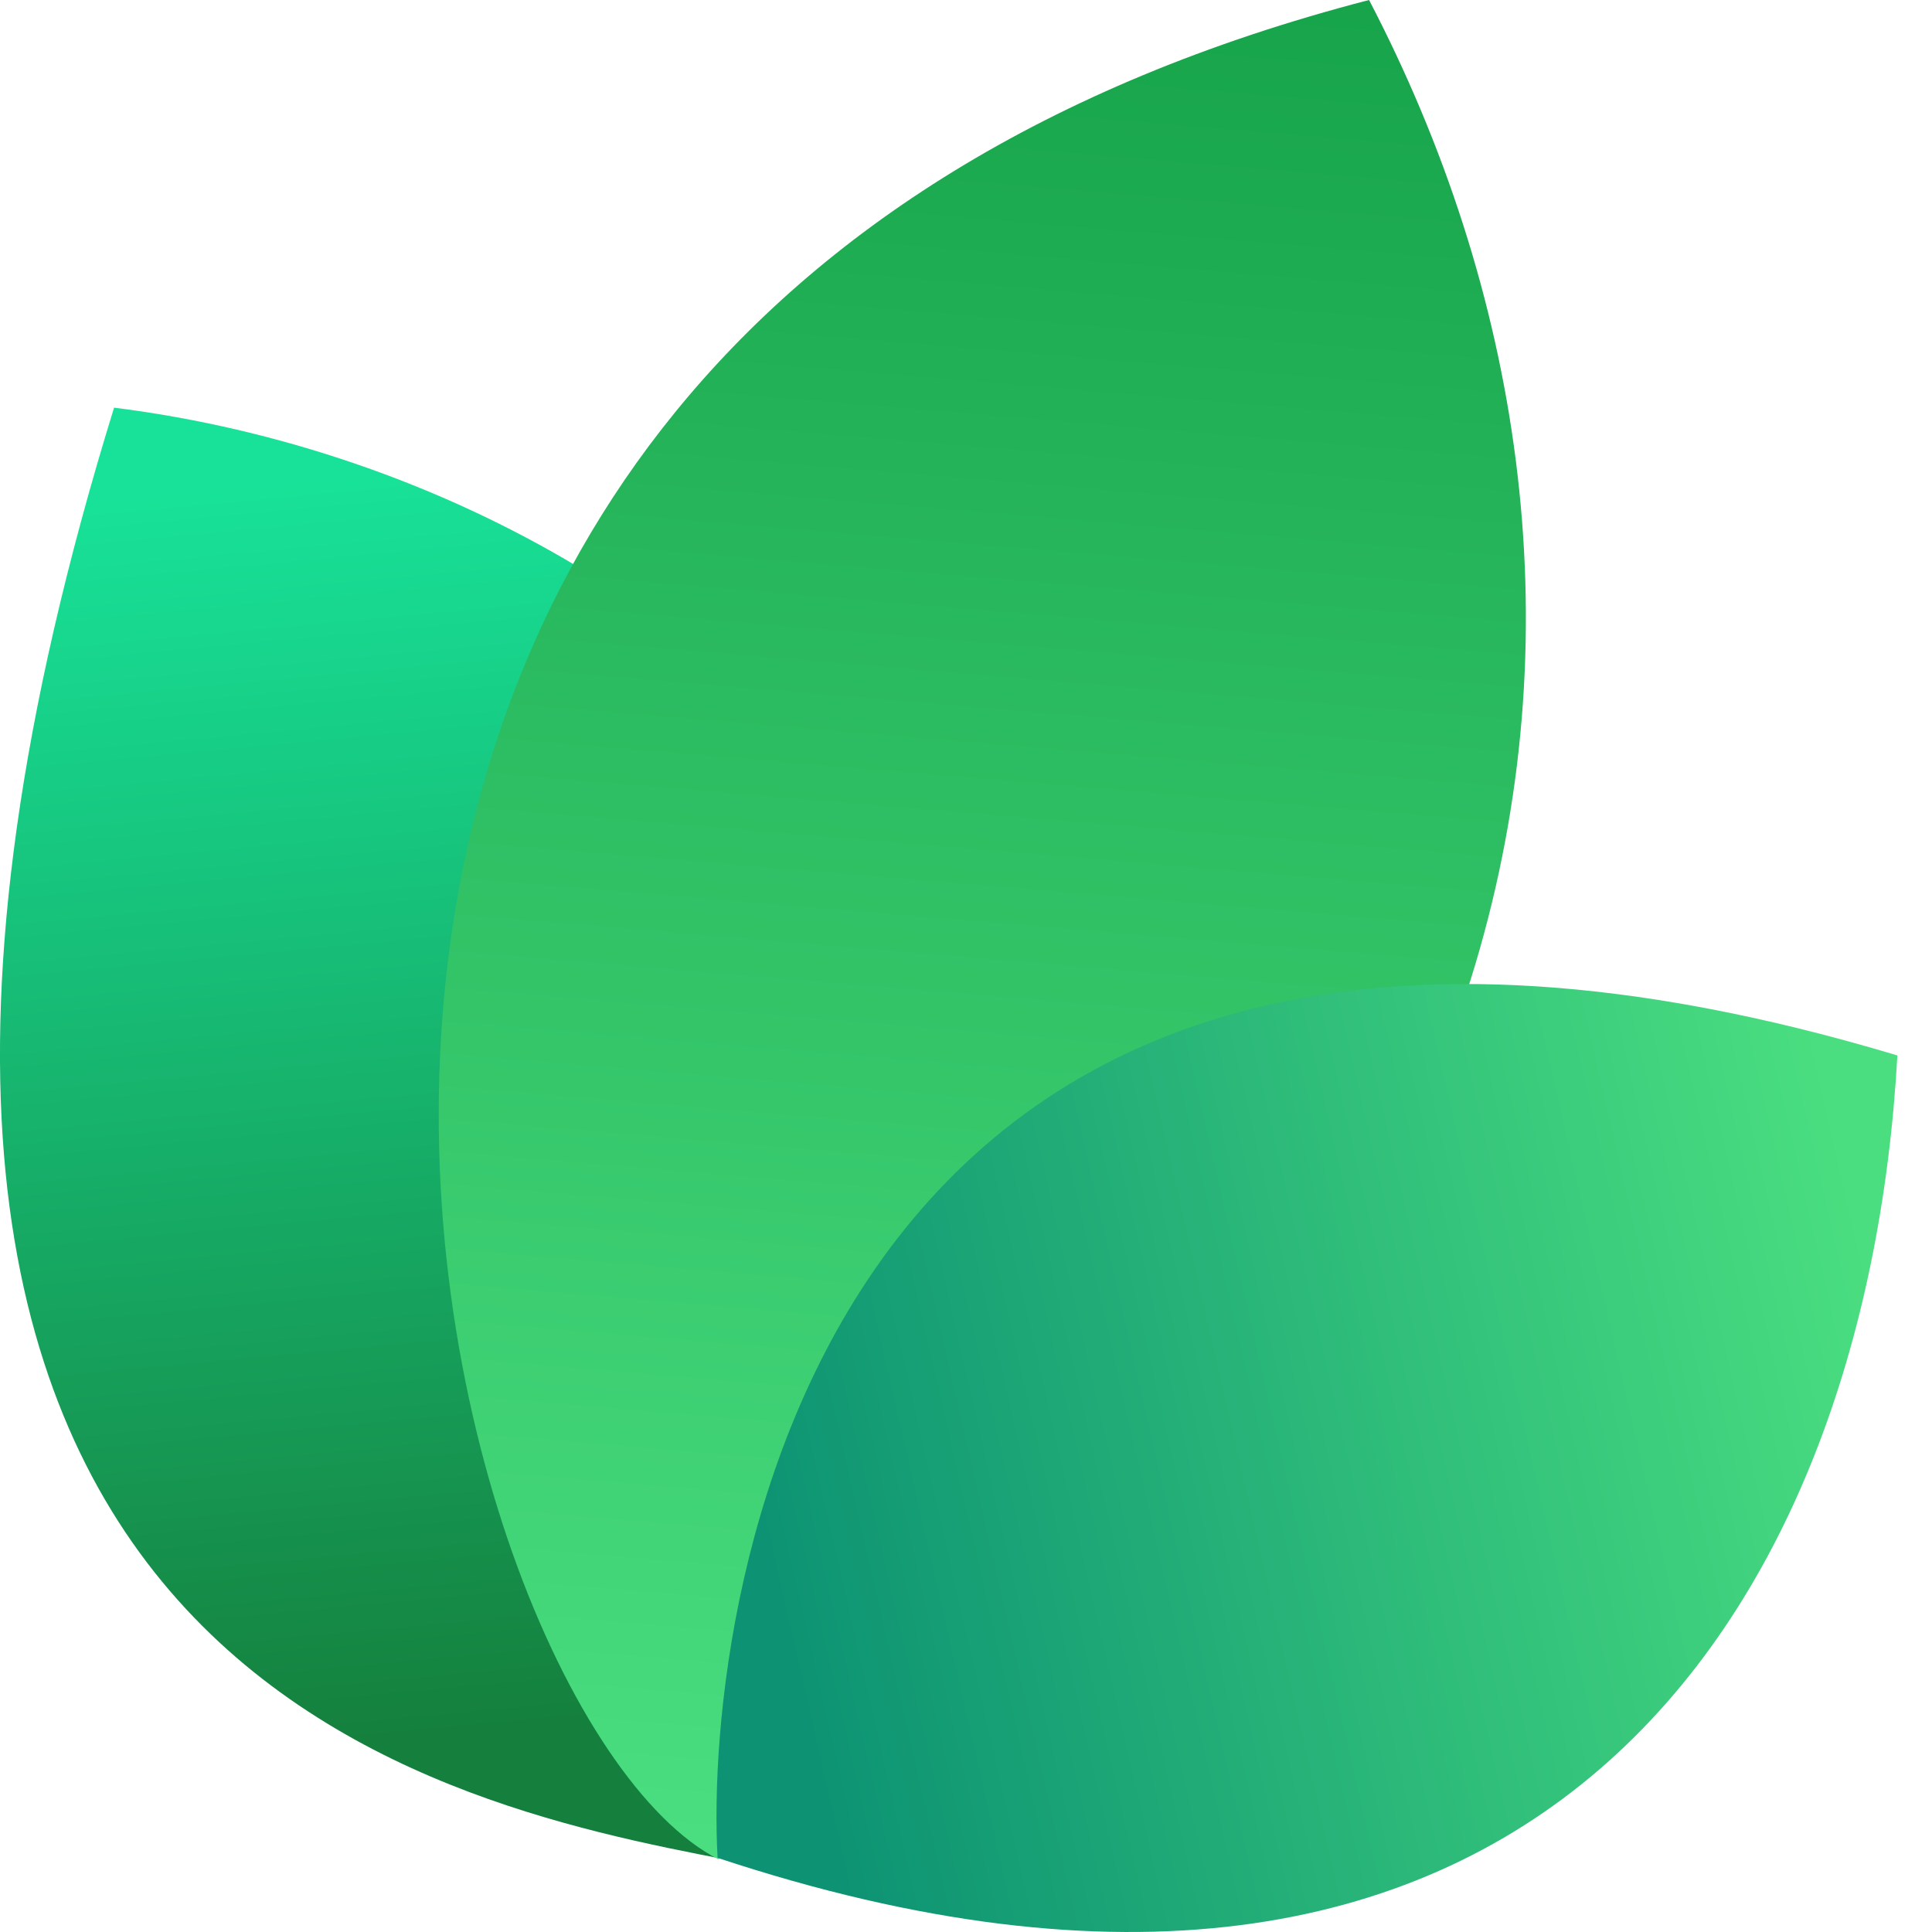
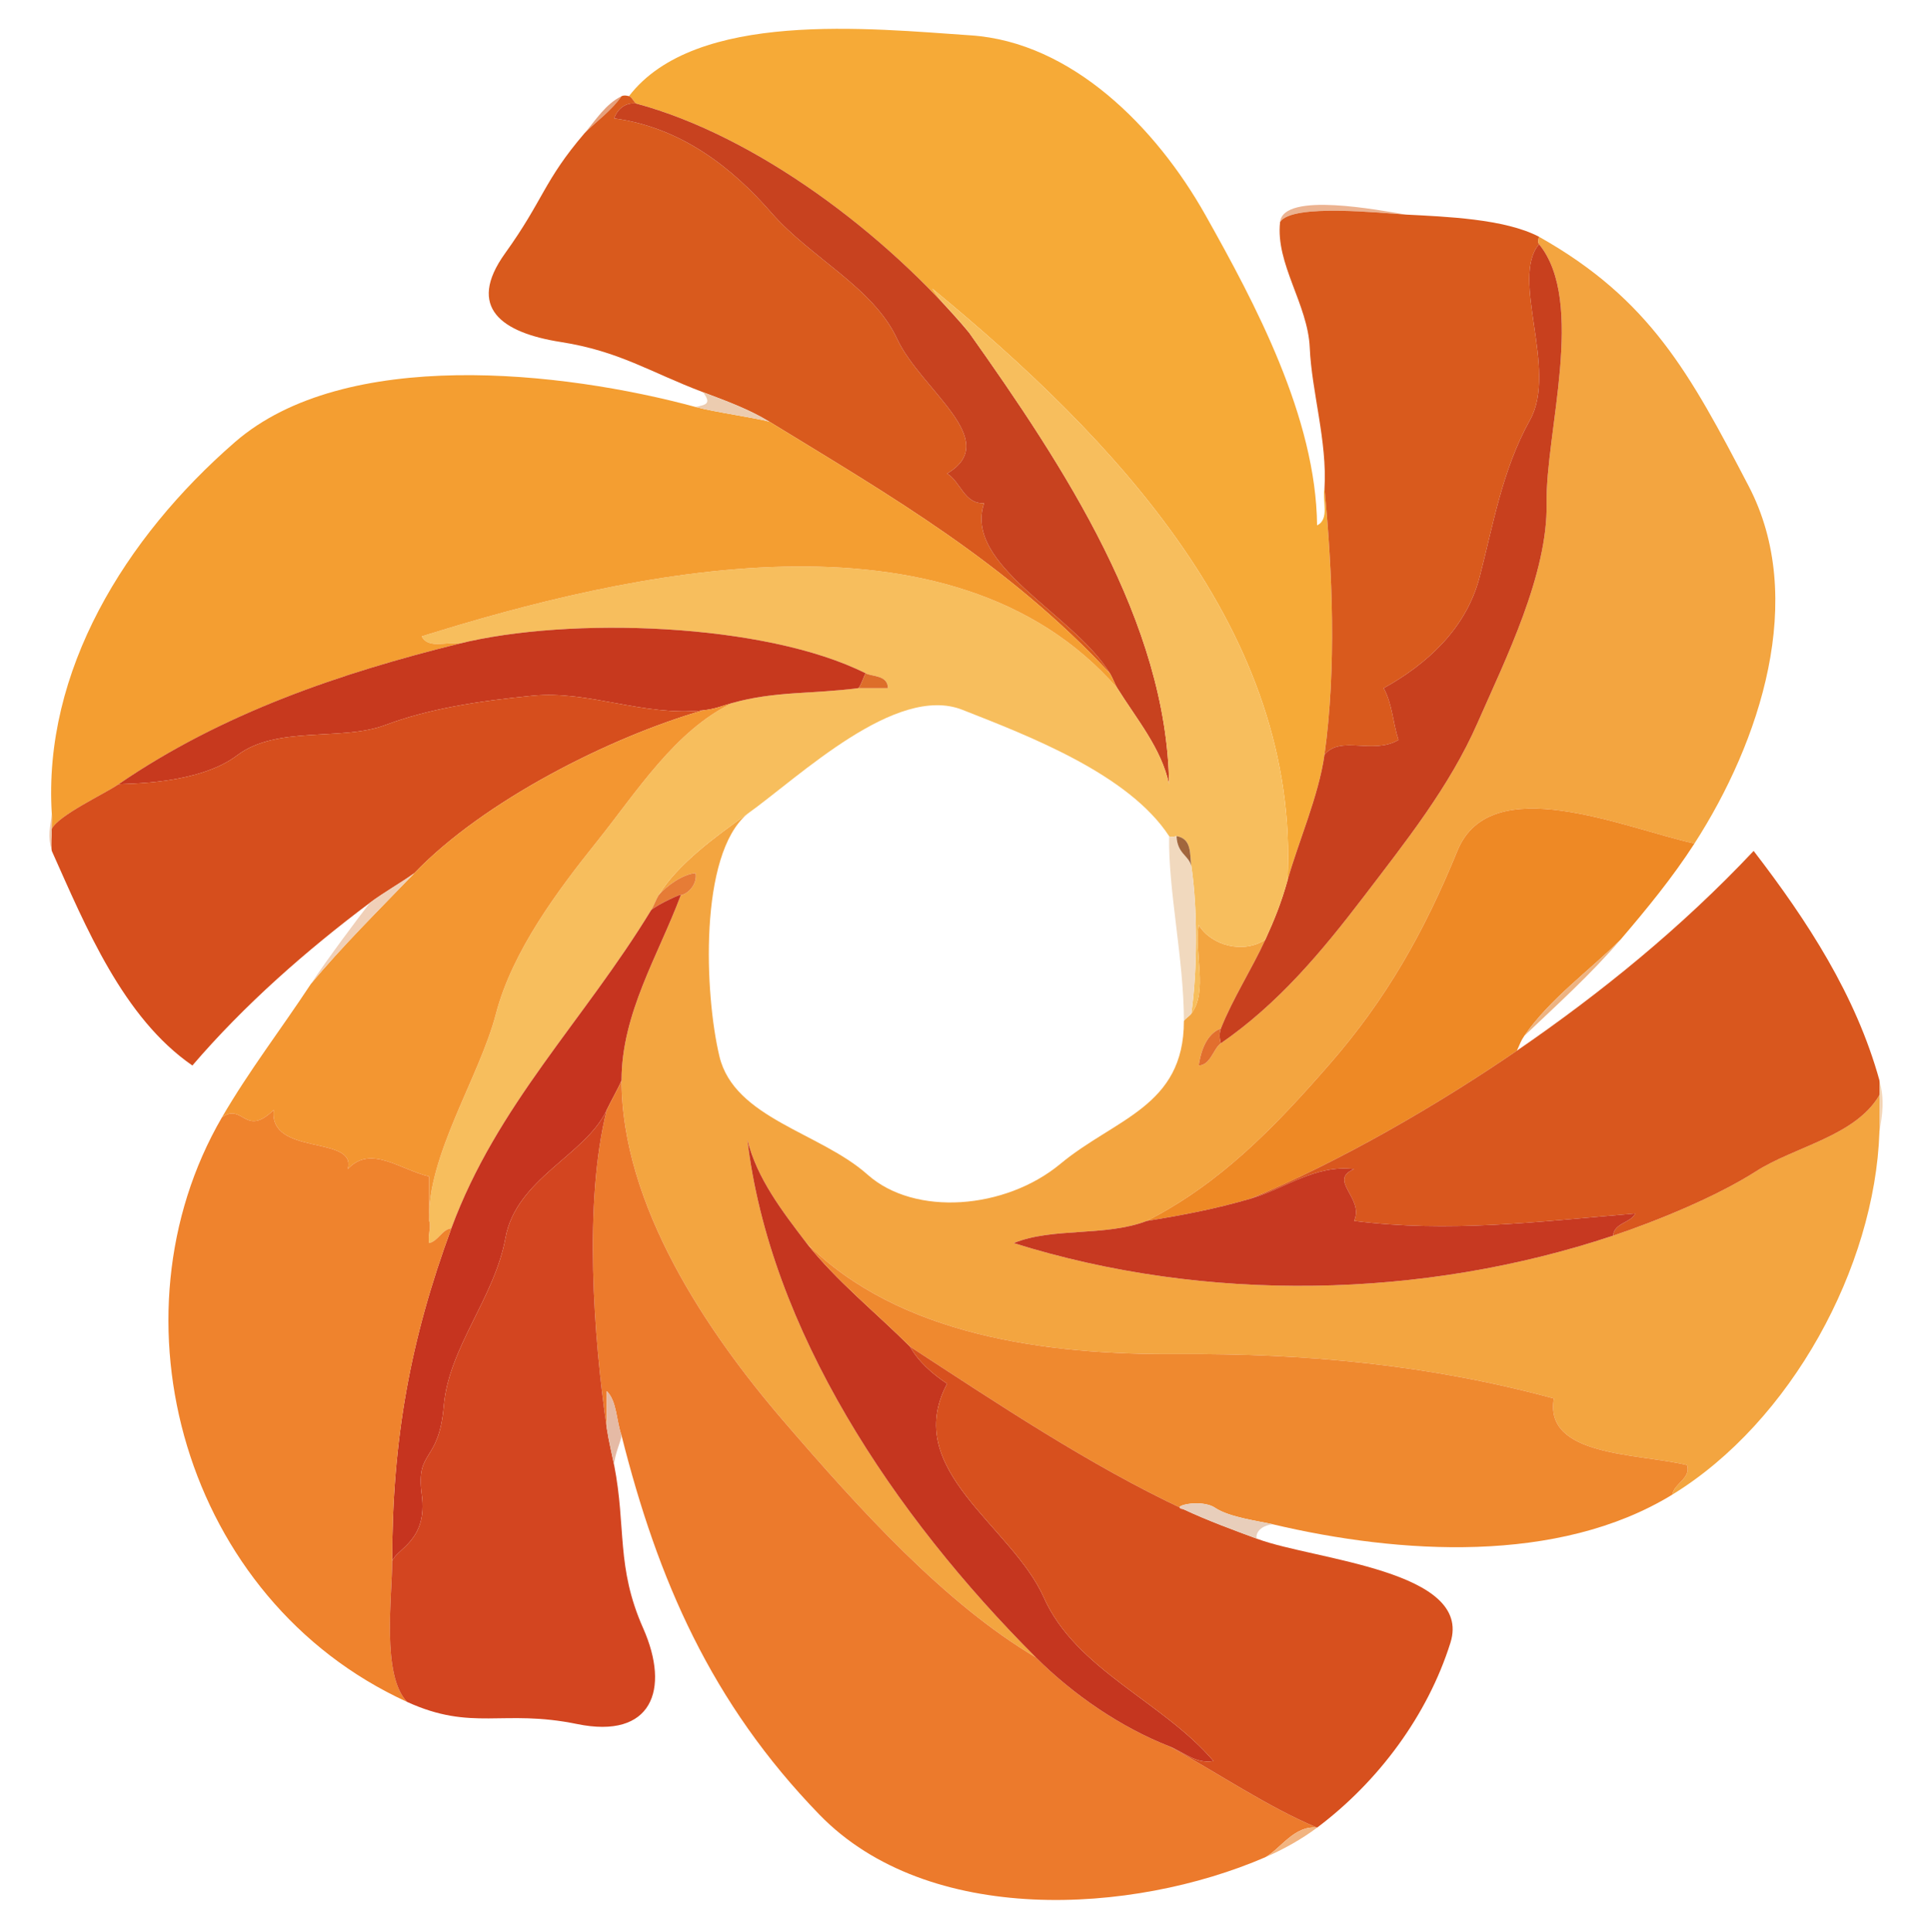
- <svg xmlns="http://www.w3.org/2000/svg" width="24" height="24" viewBox="0 0 24 24" fill="none">
-   <path d="M9.061 23.108C5.268 22.377 -3.391 20.627 1.417 5.064C9.634 6.099 16.973 14.064 9.061 23.108Z" fill="url(#paint0_linear_17557_2021)" />
-   <path d="M8.919 23.094C5.276 21.222 0.784 4.209 17.007 0C20.757 7.193 19.621 16.545 8.919 23.094Z" fill="url(#paint1_linear_17557_2021)" />
-   <path d="M8.914 23.079C8.735 19.882 10.159 9.085 23.57 13.111C23.181 20.123 18.984 26.418 8.914 23.079Z" fill="url(#paint2_linear_17557_2021)" />
-   <defs>
-     <linearGradient id="paint0_linear_17557_2021" x1="3.776" y1="5.916" x2="5.232" y2="21.559" gradientUnits="userSpaceOnUse">
-       <stop stop-color="#18E299" />
-       <stop offset="1" stop-color="#15803D" />
-     </linearGradient>
-     <linearGradient id="paint1_linear_17557_2021" x1="12.171" y1="-0.718" x2="10.19" y2="22.983" gradientUnits="userSpaceOnUse">
-       <stop stop-color="#16A34A" />
-       <stop offset="1" stop-color="#4ADE80" />
-     </linearGradient>
-     <linearGradient id="paint2_linear_17557_2021" x1="23.133" y1="15.353" x2="9.338" y2="18.52" gradientUnits="userSpaceOnUse">
-       <stop stop-color="#4ADE80" />
-       <stop offset="1" stop-color="#0D9373" />
-     </linearGradient>
-   </defs>
+ <svg xmlns="http://www.w3.org/2000/svg" width="261px" height="261px" viewBox="0 0 261 261" version="1.1">
+   <g id="favicon@1x" stroke="none" fill="none" fill-rule="evenodd" stroke-width="1">
+     <g id="编组">
+       <g />
+       <g fill="#F6AA37" fill-rule="nonzero" id="路径">
+         <path d="M85,13 C85.35,13.03 85.76,13.94 86,14 C102.28,18.39 119.8,31.63 131,45 C129.49,42.88 127.34,41.17 126,39 C150.46,59.15 175.76,85.43 174,119 C175.42,113.9 178.23,107.54 179,102 C180.63,90.32 180.08,77.19 179,66 C178.66,67.56 179.75,70.17 178,71 C177.86,56.42 169.6,40.97 162.92,29.08 C156.24,17.19 144.83,5.7 131.22,4.78 C117.61,3.86 93.97,1.31 85,13 Z" />
+       </g>
+       <g fill="#E6A17C" fill-rule="nonzero" id="路径">
+         <path d="M79,18 C80.72,16.28 82.59,15.01 84,13 C81.84,14.06 80.52,16.22 79,18 Z" />
+       </g>
+       <g fill="#D95A1D" fill-rule="nonzero" id="路径">
+         <path d="M79,18 C73.44,24.5 73.51,26.93 68.25,34.25 C63,41.58 67.82,44.97 75.78,46.22 C83.74,47.47 87.84,50.29 95,53 C98.04,54.15 101.19,55.28 104,57 C120.55,67.14 136.07,76.07 150,91 C145.14,83.01 130.16,76.43 133,68 C130.31,68.16 129.83,65.09 128,64 C135.57,59.51 124.45,52.71 121.23,45.77 C118.01,38.83 109.51,34.8 104.25,28.75 C98.99,22.71 92.1,17.23 83,16 C83.44,14.71 84.58,13.79 86,14 C85.76,13.94 85.35,13.03 85,13 C85,13 84.4,12.8 84,13 C82.59,15.01 80.72,16.28 79,18 Z" />
+       </g>
+       <g fill="#C8421F" fill-rule="nonzero" id="路径">
+         <path d="M150,91 C150.39,91.63 150.63,92.4 151,93 C153.62,97.21 156.94,101.09 158,106 C157.71,84.18 143.8,63.05 131,45 C119.8,31.63 102.28,18.39 86,14 C84.58,13.79 83.44,14.71 83,16 C92.1,17.23 98.99,22.71 104.25,28.75 C109.51,34.8 118.01,38.83 121.23,45.77 C124.45,52.71 135.57,59.51 128,64 C129.83,65.09 130.31,68.16 133,68 C130.16,76.43 145.14,83.01 150,91 Z" />
+       </g>
+       <g fill="#ECB391" fill-rule="nonzero" id="路径">
+         <path d="M173,30 C174.62,27.46 186.9,28.83 190,29 C186.43,28.42 173.47,25.86 173,30 Z" />
+       </g>
+       <g fill="#D95A1D" fill-rule="nonzero" id="路径">
+         <path d="M173,30 C172.36,35.64 176.75,41.1 177.01,46.99 C177.26,52.88 179.39,59.68 179,66 C180.08,77.19 180.63,90.32 179,102 C181.2,99.31 185.51,102.05 189,100 C188.24,97.71 188.19,95.19 187,93 C192.65,89.86 198.12,85.11 199.97,77.97 C201.83,70.84 202.98,63.61 206.77,56.77 C210.57,49.94 204.06,37.64 208,33 C207.76,32.7 208,32 208,32 C203.35,29.55 195.25,29.28 190,29 C186.9,28.83 174.62,27.46 173,30 Z" />
+       </g>
+       <g fill="#F3A540" fill-rule="nonzero" id="路径">
+         <path d="M208,33 C214.35,40.82 208.86,58.45 209.02,68.02 C209.19,77.6 203.49,89.05 199.69,97.69 C195.9,106.34 189.94,113.78 184.25,121.25 C178.55,128.71 172.74,135.65 165,141 C163.98,141.7 163.62,143.96 162,144 C162.27,142.17 163.02,139.7 165,139 C166.61,134.94 169.19,130.95 171,127 C168.04,128.94 163.68,127.8 162,125 C161.37,128.83 163.28,133.99 161,137 C160.78,137.3 160.05,137.77 160,138 C160,149.57 150.72,151.14 143.3,157.3 C135.88,163.46 123.63,164.43 117.25,158.75 C110.88,153.06 99.24,151.15 97.23,142.77 C95.22,134.39 94.43,115.5 101,110 C96.93,112.91 91.62,116.7 89,121 C90.12,119.66 92.31,118.14 94,118 C94.27,119.28 93.23,120.72 92,121 C88.98,129.08 84,136.97 84,146 C84,162.86 95.51,179.99 105.92,192.08 C116.32,204.17 127.76,216.75 140,224 C120.73,204.73 104.03,179.66 101,154 C102.28,159.25 105.74,163.72 109,168 C121.55,180.55 141.46,183.11 159,183 C176.54,182.89 193.06,184.42 210,189 C208.63,196.88 221.38,196.4 228,198 C228.55,199.82 226.25,200.47 226,202 C242.08,192.15 253.38,171.24 254,153 C254.06,151.34 254,149.66 254,148 C250.73,153.58 242.55,154.94 237.31,158.31 C232.06,161.67 224,165 218,167 C192.33,175.56 163,176.15 137,168 C142.28,165.84 149.39,167.16 155,165 C164.86,159.96 172.15,152.49 179.75,143.75 C187.36,135.01 192.48,125.97 196.97,114.97 C201.47,103.97 219.53,111.92 229,114 C237.88,100.23 244.26,80.86 236.32,65.68 C228.39,50.49 223.01,40.45 208,32 C208,32 207.76,32.7 208,33 Z" />
+       </g>
+       <g fill="#C8401E" fill-rule="nonzero" id="路径">
+         <path d="M179,102 C178.23,107.54 175.42,113.9 174,119 C173.16,122.02 172.2,124.38 171,127 C169.19,130.95 166.61,134.94 165,139 C164.63,139.94 165,141 165,141 C172.74,135.65 178.55,128.71 184.25,121.25 C189.94,113.78 195.9,106.34 199.69,97.69 C203.49,89.05 209.19,77.6 209.02,68.02 C208.86,58.45 214.35,40.82 208,33 C204.06,37.64 210.57,49.94 206.77,56.77 C202.98,63.61 201.83,70.84 199.97,77.97 C198.12,85.11 192.65,89.86 187,93 C188.19,95.19 188.24,97.71 189,100 C185.51,102.05 181.2,99.31 179,102 Z" />
+       </g>
+       <g fill="#F7BE5D" fill-rule="nonzero" id="路径">
+         <path d="M131,45 C143.8,63.05 157.71,84.18 158,106 C156.94,101.09 153.62,97.21 151,93 C128.48,67.17 84.48,77.39 57,86 C57.83,87.75 60.44,86.66 62,87 C76.97,83.29 103.42,84.18 117,91 C117.91,91.46 119.99,91.23 120,93 C118.67,93 117.33,93 116,93 C110,93.8 104.73,93.38 99,95 C91.28,98.65 86.02,107.05 80.7,113.7 C75.38,120.34 69.24,128.52 67.02,137.02 C64.81,145.53 57.68,156.24 58,165 C58.3,165.9 57.76,167.08 58,168 C59.25,167.7 59.71,166.17 61,166 C67.15,149.34 78.92,137.92 88,123 C88.39,122.36 88.63,121.61 89,121 C91.62,116.7 96.93,112.91 101,110 C108.03,104.98 121.07,92.38 130.07,95.93 C139.08,99.47 152.54,104.63 158,113 C158.15,113.23 159,113 159,113 C161.12,113.34 160.78,115.5 161,117 C161.87,122.79 161.83,131.2 161,137 C163.28,133.99 161.37,128.83 162,125 C163.68,127.8 168.04,128.94 171,127 C172.2,124.38 173.16,122.02 174,119 C175.76,85.43 150.46,59.15 126,39 C127.34,41.17 129.49,42.88 131,45 Z" />
+       </g>
+       <g fill="#F49E31" fill-rule="nonzero" id="路径">
+         <path d="M7,110 C7.03,110.5 7,111.5 7,112 C7.99,110.13 14.1,107.3 16,106 C30.06,96.35 46.09,90.94 62,87 C60.44,86.66 57.83,87.75 57,86 C84.48,77.39 128.48,67.17 151,93 C150.63,92.4 150.39,91.63 150,91 C136.07,76.07 120.55,67.14 104,57 C102.21,56.48 96.58,55.7 94,55 C76.07,50.14 46.62,46.84 31.75,59.75 C16.88,72.67 5.79,90.73 7,110 Z" />
+       </g>
+       <g fill="#ECCCB0" fill-rule="nonzero" id="路径">
+         <path d="M94,55 C96.58,55.7 102.21,56.48 104,57 C101.19,55.28 98.04,54.15 95,53 C96.2,54.56 95.42,54.71 94,55 Z" />
+       </g>
+       <g fill="#C7391E" fill-rule="nonzero" id="路径">
+         <path d="M62,87 C46.09,90.94 30.06,96.35 16,106 C17.03,105.85 26.72,106.12 32.07,102.07 C37.42,98.03 46.18,100.19 52.01,98.01 C57.84,95.82 64.46,94.76 72.02,94.02 C79.58,93.29 86.98,96.85 95,96 C96.68,95.82 97.46,95.43 99,95 C104.73,93.38 110,93.8 116,93 C116.28,92.87 116.88,91.03 117,91 C103.42,84.18 76.97,83.29 62,87 Z" />
+       </g>
+       <g fill="#DD6E2A" fill-rule="nonzero" id="路径">
+         <path d="M116,93 C117.33,93 118.67,93 120,93 C119.99,91.23 117.91,91.46 117,91 C116.88,91.03 116.28,92.87 116,93 Z" />
+       </g>
+       <g fill="#D64E1D" fill-rule="nonzero" id="路径">
+         <path d="M16,106 C14.1,107.3 7.99,110.13 7,112 C7,112.93 6.83,114.08 7,115 C11.61,125.3 16.64,137.55 26,144 C33.06,135.76 41.43,128.43 50,122 C51.77,120.67 54.31,119.23 56,118 C65.42,108.2 82.43,99.64 95,96 C86.98,96.85 79.58,93.29 72.02,94.02 C64.46,94.76 57.84,95.82 52.01,98.01 C46.18,100.19 37.42,98.03 32.07,102.07 C26.72,106.12 17.03,105.85 16,106 Z" />
+       </g>
+       <g fill="#F39631" fill-rule="nonzero" id="路径">
+         <path d="M95,96 C82.43,99.64 65.42,108.2 56,118 C51.36,122.83 46.06,128.06 42,133 C37.95,139.15 33.7,144.64 30,151 C32.87,148.99 33.1,153.8 37,150 C36.26,156.31 48.28,153.35 47,158 C50.08,154.66 54.01,158.05 58,159 C58,161 58,163 58,165 C57.68,156.24 64.81,145.53 67.02,137.02 C69.24,128.52 75.38,120.34 80.7,113.7 C86.02,107.05 91.28,98.65 99,95 C97.46,95.43 96.68,95.82 95,96 Z" />
+       </g>
+       <g />
+       <g fill="#EE8925" fill-rule="nonzero" id="路径">
+         <path d="M155,165 C159.86,164.23 164.3,163.37 169,162 C181.04,157.04 194.44,149.24 205,142 C205.45,141.07 205.47,140.77 206,140 C209.45,134.99 214.81,131.19 219,127 C222.58,122.81 226.03,118.61 229,114 C219.53,111.92 201.47,103.97 196.97,114.97 C192.48,125.97 187.36,135.01 179.75,143.75 C172.15,152.49 164.86,159.96 155,165 Z" />
+       </g>
+       <g fill="#EFCBB0" fill-rule="nonzero" id="路径">
+         <path d="M7,115 C6.83,114.08 7,112.93 7,112 C7,111.5 7.03,110.5 7,110 C6.79,111.93 6.39,112.84 7,115 Z" />
+       </g>
+       <g fill="#F1D9BE" fill-rule="nonzero" id="路径">
+         <path d="M160,138 C160.05,137.77 160.78,137.3 161,137 C161.83,131.2 161.87,122.79 161,117 C160.55,115.51 159.13,115.39 159,113 C159,113 158.15,113.23 158,113 C157.88,120.39 160,129.64 160,138 Z" />
+       </g>
+       <g fill="#A1663D" fill-rule="nonzero" id="路径">
+         <path d="M161,117 C160.78,115.5 161.12,113.34 159,113 C159.13,115.39 160.55,115.51 161,117 Z" />
+       </g>
+       <g fill="#D9571E" fill-rule="nonzero" id="路径">
+         <path d="M205,142 C194.44,149.24 181.04,157.04 169,162 C173.64,160.65 177.74,157.36 183,158 C179.4,159.52 184.43,161.92 183,165 C195.85,166.62 207.62,165.13 221,164 C220.44,165.27 218.15,165.25 218,167 C224,165 232.06,161.67 237.31,158.31 C242.55,154.94 250.73,153.58 254,148 C254,147.5 254.06,146.49 254,146 C250.82,134.53 244.3,124.49 237,115 C227.26,125.35 216.35,134.21 205,142 Z" />
+       </g>
+       <g fill="#F0D0B8" fill-rule="nonzero" id="路径">
+         <path d="M50,122 C48.49,123.94 44.22,129.63 42,133 C46.06,128.06 51.36,122.83 56,118 C54.31,119.23 51.77,120.67 50,122 Z" />
+       </g>
+       <g fill="#E67C36" fill-rule="nonzero" id="路径">
+         <path d="M89,121 C88.63,121.61 88.39,122.36 88,123 C88.83,122.24 92.47,120.56 92,121 C93.23,120.72 94.27,119.28 94,118 C92.31,118.14 90.12,119.66 89,121 Z" />
+       </g>
+       <g fill="#C6341F" fill-rule="nonzero" id="路径">
+         <path d="M88,123 C78.92,137.92 67.15,149.34 61,166 C55.48,180.96 53,194.41 53,211 C53.56,209.32 57.84,208.23 57,202 C56.16,195.77 59.3,197.89 59.98,189.98 C60.66,182.07 66.84,175.38 68.31,167.31 C69.77,159.23 79.17,156.12 82,150 C82.48,148.96 83.69,146.85 84,146 C84,136.97 88.98,129.08 92,121 C92.47,120.56 88.83,122.24 88,123 Z" />
+       </g>
+       <g fill="#EDB382" fill-rule="nonzero" id="路径">
+         <path d="M206,140 C210.37,135.84 215.02,131.66 219,127 C214.81,131.19 209.45,134.99 206,140 Z" />
+       </g>
+       <g fill="#E26F2E" fill-rule="nonzero" id="路径">
+         <path d="M165,141 C165,141 164.63,139.94 165,139 C163.02,139.7 162.27,142.17 162,144 C163.62,143.96 163.98,141.7 165,141 Z" />
+       </g>
+       <g fill="#EC7A2C" fill-rule="nonzero" id="路径">
+         <path d="M82,150 C78.86,162.48 80.23,180.81 82,193 C82.01,191.33 82,189.67 82,188 C83.39,189.38 83.29,192.06 84,194 C88.89,213.45 96.09,230.14 110.75,245.25 C125.42,260.35 152.98,258.78 171,251 C173.08,249.86 174.93,246.66 178,247 C171.47,244.29 164.33,239.46 158,236 C151.52,233.46 145.07,229.07 140,224 C127.76,216.75 116.32,204.17 105.92,192.08 C95.51,179.99 84,162.86 84,146 C83.69,146.85 82.48,148.96 82,150 Z" />
+       </g>
+       <g fill="#F4D5B5" fill-rule="nonzero" id="路径">
+         <path d="M254,148 C254,149.66 254.06,151.34 254,153 C254.42,150.39 254.71,148.75 254,146 C254.06,146.49 254,147.5 254,148 Z" />
+       </g>
+       <g fill="#EF832D" fill-rule="nonzero" id="路径">
+         <path d="M30,151 C14.3,178.01 24.82,216.2 55,230 C51.54,226.37 53,215.76 53,211 C53,194.41 55.48,180.96 61,166 C59.71,166.17 59.25,167.7 58,168 C57.76,167.08 58.3,165.9 58,165 C58,163 58,161 58,159 C54.01,158.05 50.08,154.66 47,158 C48.28,153.35 36.26,156.31 37,150 C33.1,153.8 32.87,148.99 30,151 Z" />
+       </g>
+       <g fill="#D34520" fill-rule="nonzero" id="路径">
+         <path d="M53,211 C53,215.76 51.54,226.37 55,230 C63.84,234.04 67.93,230.93 78,233 C88.07,235.07 90.61,228.39 86.93,220.07 C83.24,211.76 84.65,206.43 83,198 C82.76,196.79 82.25,194.7 82,193 C80.23,180.81 78.86,162.48 82,150 C79.17,156.12 69.77,159.23 68.31,167.31 C66.84,175.38 60.66,182.07 59.98,189.98 C59.3,197.89 56.16,195.77 57,202 C57.84,208.23 53.56,209.32 53,211 Z" />
+       </g>
+       <g fill="#C5361F" fill-rule="nonzero" id="路径">
+         <path d="M140,224 C145.07,229.07 151.52,233.46 158,236 C159.99,236.78 161.63,238.44 164,238 C157.17,229.99 145.39,225.64 141.08,215.92 C136.77,206.2 121.79,198.7 128,187 C126.07,185.74 124.09,184 123,182 C118.38,177.38 113.05,173.13 109,168 C105.74,163.72 102.28,159.25 101,154 C104.03,179.66 120.73,204.73 140,224 Z" />
+       </g>
+       <g fill="#C73921" fill-rule="nonzero" id="路径">
+         <path d="M169,162 C164.3,163.37 159.86,164.23 155,165 C149.39,167.16 142.28,165.84 137,168 C163,176.15 192.33,175.56 218,167 C218.15,165.25 220.44,165.27 221,164 C207.62,165.13 195.85,166.62 183,165 C184.43,161.92 179.4,159.52 183,158 C177.74,157.36 173.64,160.65 169,162 Z" />
+       </g>
+       <g fill="#EF892F" fill-rule="nonzero" id="路径">
+         <path d="M123,182 C134.65,189.6 147.27,198.04 160,204 C157.8,203.64 162.26,202.46 164.22,203.78 C166.19,205.09 170.18,205.57 172,206 C189.07,210.04 210.59,211.44 226,202 C226.25,200.47 228.55,199.82 228,198 C221.38,196.4 208.63,196.88 210,189 C193.06,184.42 176.54,182.89 159,183 C141.46,183.11 121.55,180.55 109,168 C113.05,173.13 118.38,177.38 123,182 Z" />
+       </g>
+       <g fill="#D7501E" fill-rule="nonzero" id="路径">
+         <path d="M158,236 C164.33,239.46 171.47,244.29 178,247 C186.3,240.77 192.94,231.81 196.02,222.02 C199.11,212.24 177.66,210.83 170,208 C166.74,206.8 163.16,205.48 160,204 C147.27,198.04 134.65,189.6 123,182 C124.09,184 126.07,185.74 128,187 C121.79,198.7 136.77,206.2 141.08,215.92 C145.39,225.64 157.17,229.99 164,238 C161.63,238.44 159.99,236.78 158,236 Z" />
+       </g>
+       <g fill="#E5BAA5" fill-rule="nonzero" id="路径">
+         <path d="M82,193 C82.25,194.7 82.76,196.79 83,198 C83.03,196.6 83.94,194.75 84,194 C83.29,192.06 83.39,189.38 82,188 C82,189.67 82.01,191.33 82,193 Z" />
+       </g>
+       <g fill="#E8CEBB" fill-rule="nonzero" id="路径">
+         <path d="M160,204 C163.16,205.48 166.74,206.8 170,208 C169.65,208.09 169.55,206.31 172,206 C170.18,205.57 166.19,205.09 164.22,203.78 C162.26,202.46 157.8,203.64 160,204 Z" />
+       </g>
+       <g fill="#F2B480" fill-rule="nonzero" id="路径">
+         <path d="M171,251 C173.5,249.92 175.95,248.54 178,247 C174.93,246.66 173.08,249.86 171,251 Z" />
+       </g>
+     </g>
+   </g>
</svg>
